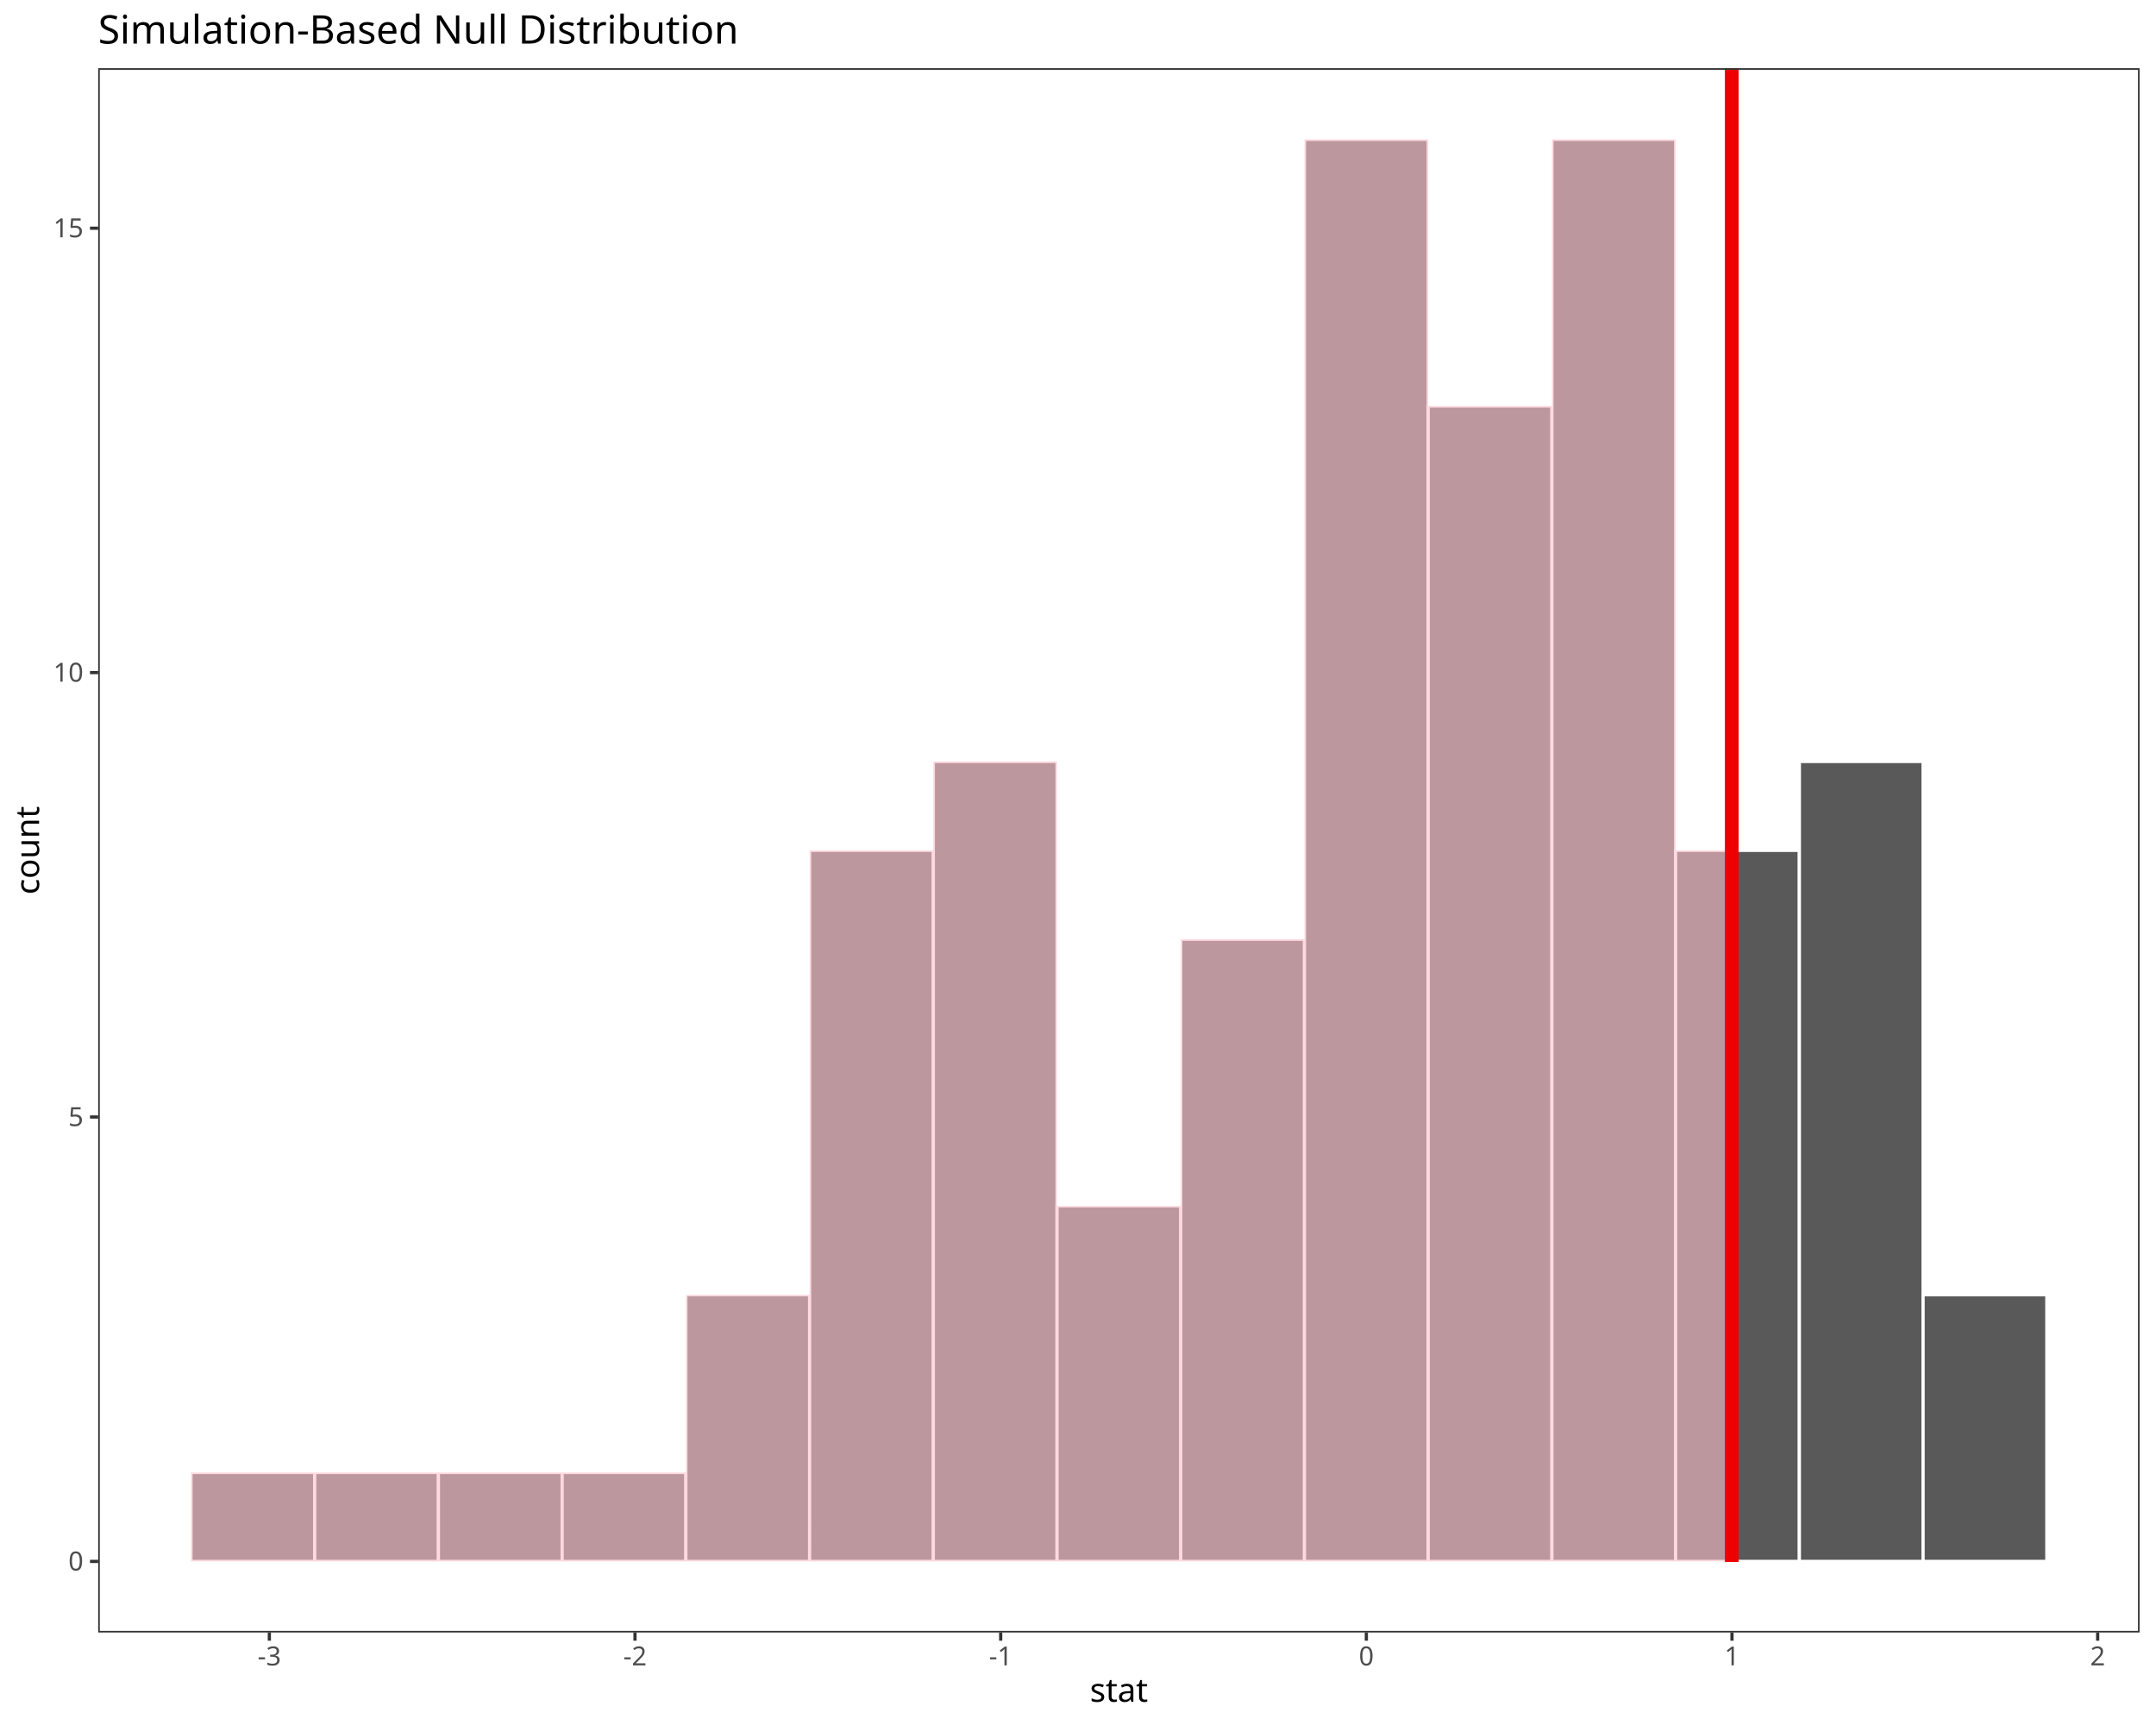
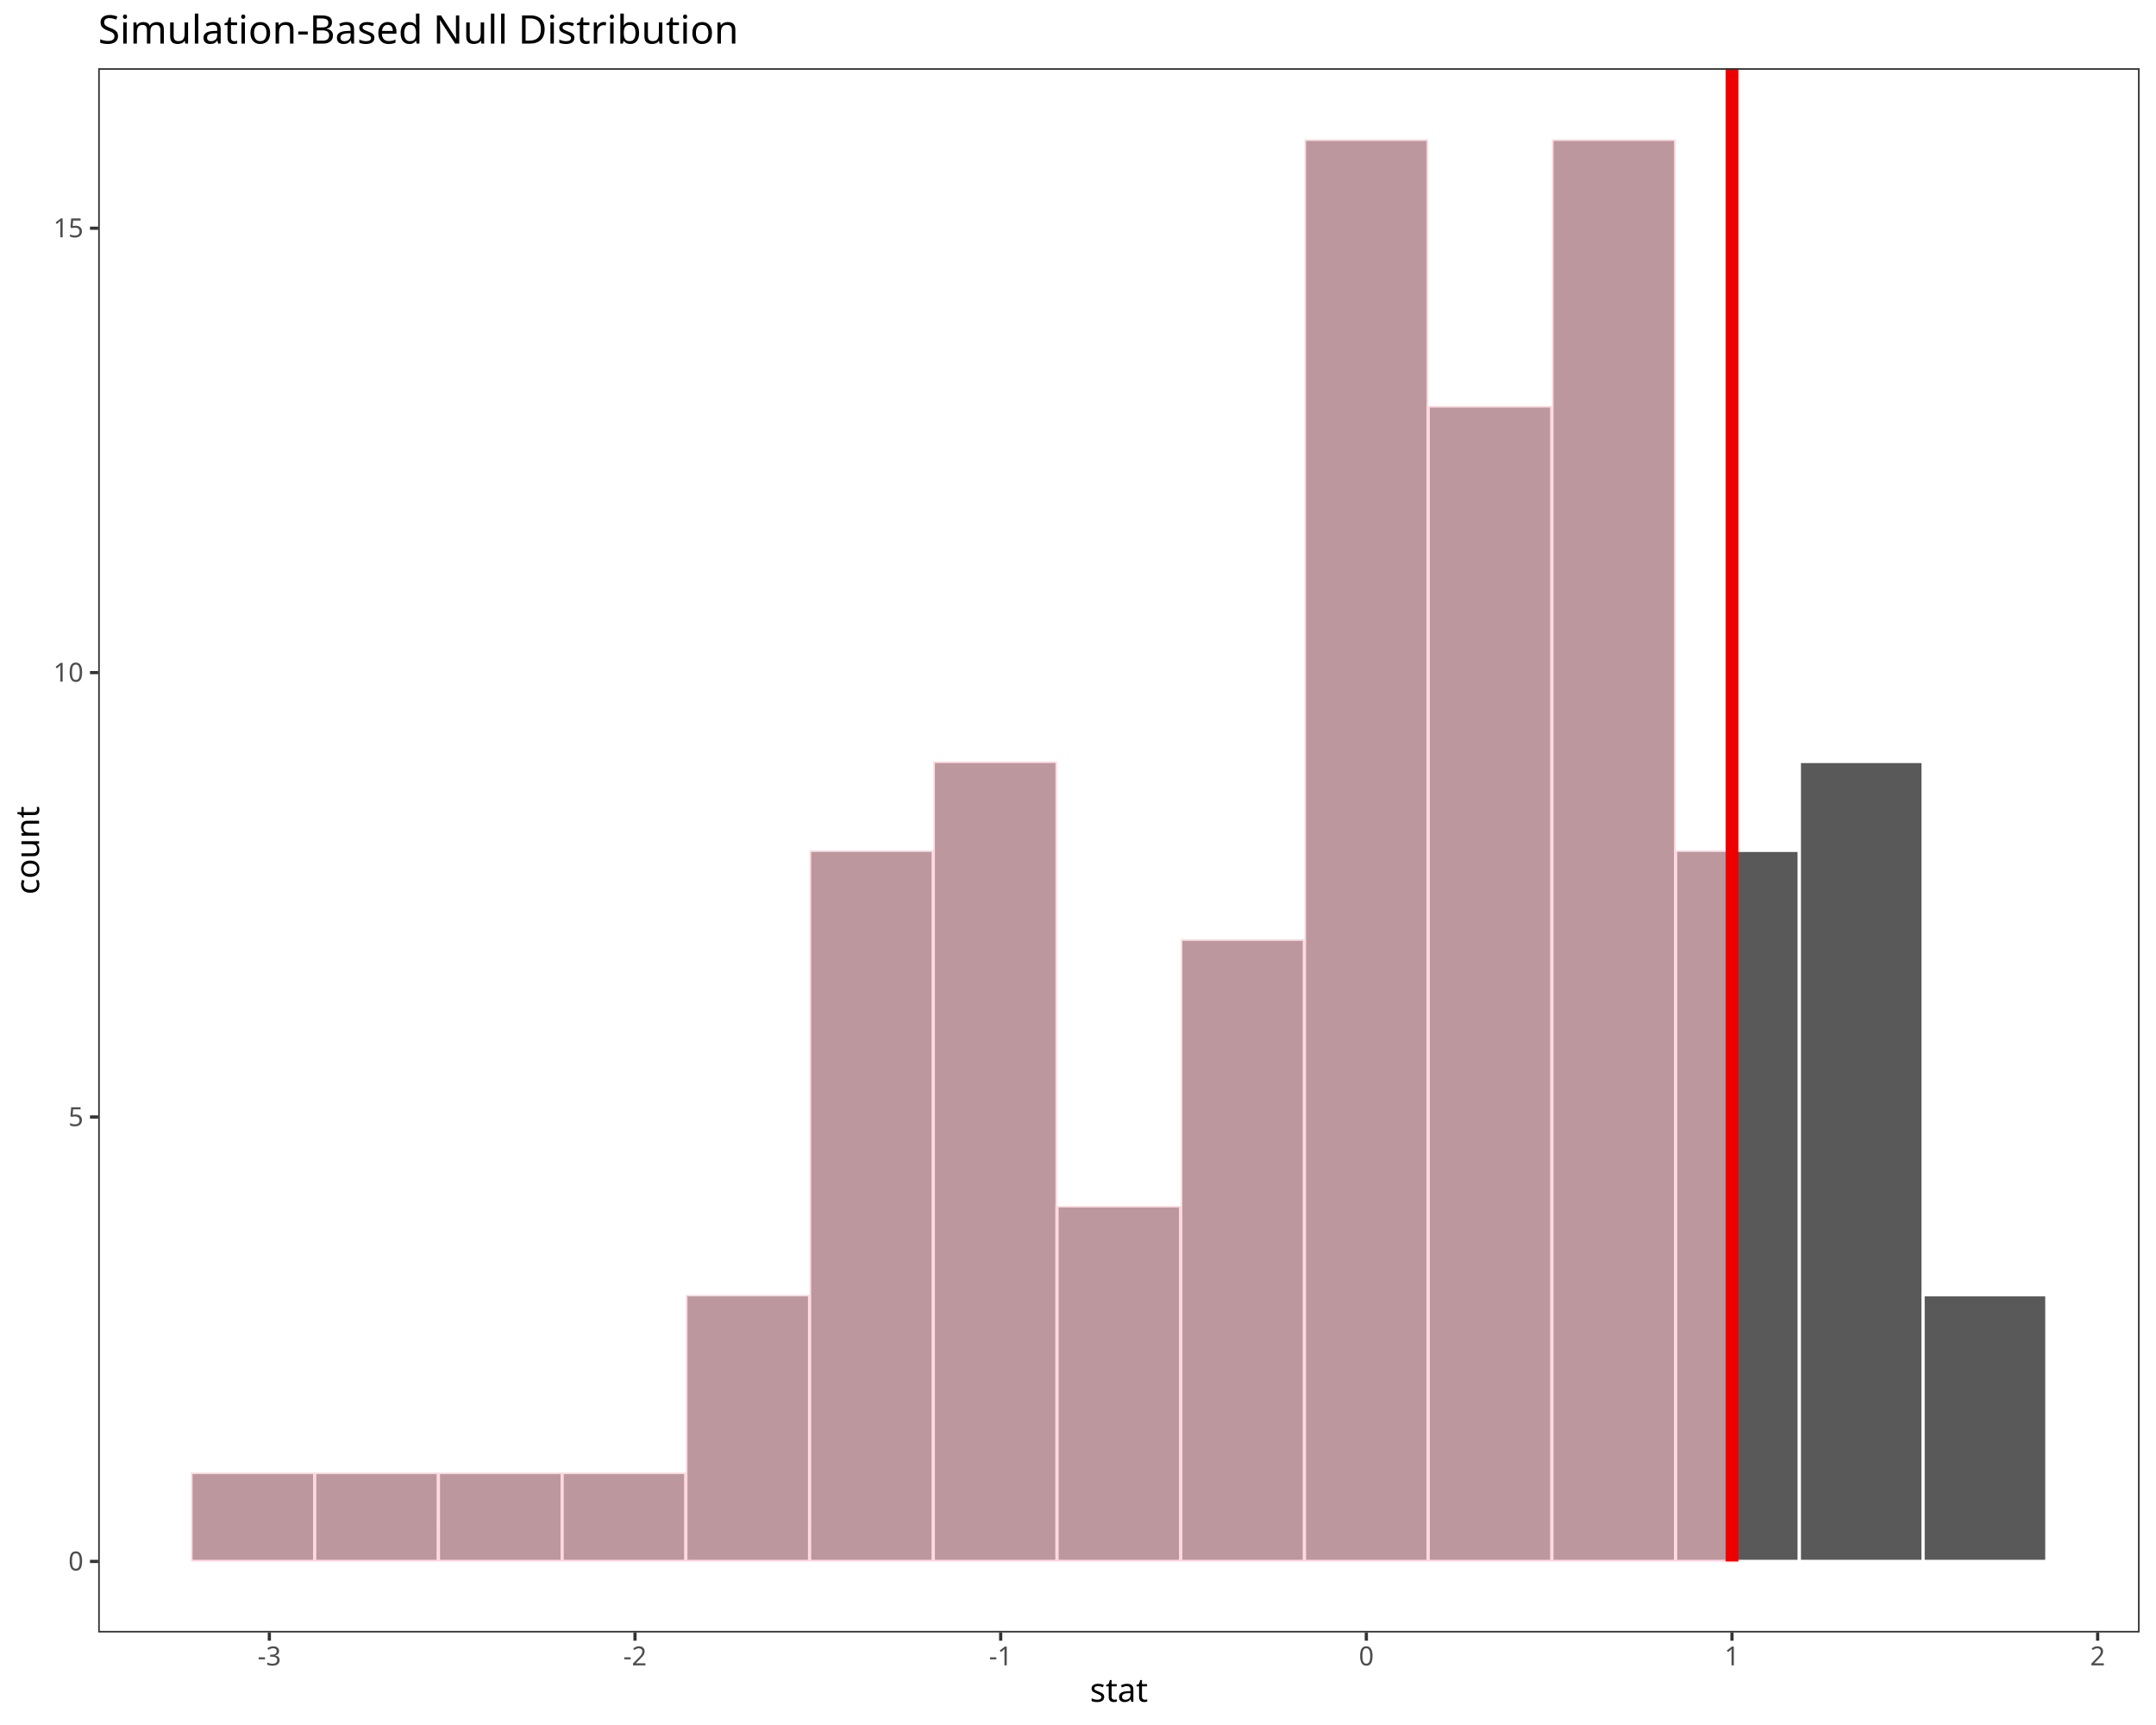
<svg xmlns="http://www.w3.org/2000/svg" class="svglite" data-engine-version="2.0" width="720.00pt" height="576.00pt" viewBox="0 0 720.00 576.00">
  <defs>
    <style type="text/css">
    .svglite line, .svglite polyline, .svglite polygon, .svglite path, .svglite rect, .svglite circle {
      fill: none;
      stroke: #000000;
      stroke-linecap: round;
      stroke-linejoin: round;
      stroke-miterlimit: 10.00;
    }
  </style>
  </defs>
  <rect width="100%" height="100%" style="stroke: none; fill: #FFFFFF;" />
  <defs>
    <clipPath id="cpMC4wMHw3MjAuMDB8MC4wMHw1NzYuMDA=">
      <rect x="0.00" y="0.00" width="720.00" height="576.00" />
    </clipPath>
  </defs>
  <g clip-path="url(#cpMC4wMHw3MjAuMDB8MC4wMHw1NzYuMDA=)">
    <rect x="0.00" y="0.00" width="720.00" height="576.00" style="stroke-width: 1.07; stroke: #FFFFFF; fill: #FFFFFF;" />
  </g>
  <defs>
    <clipPath id="cpMzIuNzl8NzE0LjUyfDIyLjc4fDU0NS4xMQ==">
      <rect x="32.79" y="22.78" width="681.73" height="522.33" />
    </clipPath>
  </defs>
  <g clip-path="url(#cpMzIuNzl8NzE0LjUyfDIyLjc4fDU0NS4xMQ==)">
    <rect x="32.79" y="22.78" width="681.73" height="522.33" style="stroke-width: 1.07; stroke: none; fill: #FFFFFF;" />
    <rect x="63.78" y="491.69" width="41.32" height="29.68" style="stroke-width: 1.07; stroke: #FFFFFF; stroke-linecap: butt; stroke-linejoin: miter; fill: #595959;" />
    <rect x="105.10" y="491.69" width="41.32" height="29.68" style="stroke-width: 1.07; stroke: #FFFFFF; stroke-linecap: butt; stroke-linejoin: miter; fill: #595959;" />
    <rect x="146.41" y="491.69" width="41.32" height="29.68" style="stroke-width: 1.07; stroke: #FFFFFF; stroke-linecap: butt; stroke-linejoin: miter; fill: #595959;" />
    <rect x="187.73" y="491.69" width="41.32" height="29.68" style="stroke-width: 1.07; stroke: #FFFFFF; stroke-linecap: butt; stroke-linejoin: miter; fill: #595959;" />
    <rect x="229.05" y="432.34" width="41.32" height="89.03" style="stroke-width: 1.07; stroke: #FFFFFF; stroke-linecap: butt; stroke-linejoin: miter; fill: #595959;" />
    <rect x="270.37" y="283.95" width="41.32" height="237.42" style="stroke-width: 1.07; stroke: #FFFFFF; stroke-linecap: butt; stroke-linejoin: miter; fill: #595959;" />
    <rect x="311.68" y="254.27" width="41.32" height="267.10" style="stroke-width: 1.07; stroke: #FFFFFF; stroke-linecap: butt; stroke-linejoin: miter; fill: #595959;" />
    <rect x="353.00" y="402.66" width="41.32" height="118.71" style="stroke-width: 1.07; stroke: #FFFFFF; stroke-linecap: butt; stroke-linejoin: miter; fill: #595959;" />
    <rect x="394.32" y="313.63" width="41.32" height="207.74" style="stroke-width: 1.07; stroke: #FFFFFF; stroke-linecap: butt; stroke-linejoin: miter; fill: #595959;" />
    <rect x="435.63" y="46.53" width="41.32" height="474.84" style="stroke-width: 1.07; stroke: #FFFFFF; stroke-linecap: butt; stroke-linejoin: miter; fill: #595959;" />
    <rect x="476.95" y="135.56" width="41.32" height="385.81" style="stroke-width: 1.07; stroke: #FFFFFF; stroke-linecap: butt; stroke-linejoin: miter; fill: #595959;" />
    <rect x="518.27" y="46.53" width="41.32" height="474.84" style="stroke-width: 1.07; stroke: #FFFFFF; stroke-linecap: butt; stroke-linejoin: miter; fill: #595959;" />
    <rect x="559.58" y="283.95" width="41.32" height="237.42" style="stroke-width: 1.07; stroke: #FFFFFF; stroke-linecap: butt; stroke-linejoin: miter; fill: #595959;" />
    <rect x="600.90" y="254.27" width="41.32" height="267.10" style="stroke-width: 1.07; stroke: #FFFFFF; stroke-linecap: butt; stroke-linejoin: miter; fill: #595959;" />
    <rect x="642.22" y="432.34" width="41.32" height="89.03" style="stroke-width: 1.07; stroke: #FFFFFF; stroke-linecap: butt; stroke-linejoin: miter; fill: #595959;" />
    <polygon points="63.78,491.69 63.78,491.69 105.10,491.69 105.10,491.69 105.10,501.59 105.10,511.48 105.10,521.37 105.10,511.48 105.10,501.59 105.10,491.69 105.10,491.69 146.41,491.69 146.41,491.69 146.41,501.59 146.41,511.48 146.41,521.37 146.41,511.48 146.42,501.59 146.42,491.69 146.42,491.69 187.73,491.69 187.73,491.69 187.73,501.59 187.73,511.48 187.73,521.37 187.73,511.48 187.73,501.59 187.73,491.69 187.73,491.69 229.05,491.69 229.05,491.69 229.05,501.59 229.05,511.48 229.05,521.37 229.05,491.69 229.05,462.01 229.05,432.34 229.05,432.34 270.36,432.34 270.36,432.34 270.36,462.01 270.36,491.69 270.37,521.37 270.37,442.23 270.37,363.09 270.37,283.95 270.37,283.95 311.68,283.95 311.68,283.95 311.68,363.09 311.68,442.23 311.68,521.37 311.68,432.34 311.68,343.30 311.68,254.27 311.68,254.27 353.00,254.27 353.00,254.27 353.00,343.30 353.00,432.34 353.00,521.37 353.00,481.80 353.00,442.23 353.00,402.66 353.00,402.66 394.31,402.66 394.32,402.66 394.32,442.23 394.32,481.80 394.32,521.37 394.32,452.12 394.32,382.87 394.32,313.63 394.32,313.63 435.63,313.63 435.63,313.63 435.63,382.87 435.63,452.12 435.63,521.37 435.63,363.09 435.63,204.81 435.63,46.53 435.63,46.53 476.95,46.53 476.95,46.53 476.95,204.81 476.95,363.09 476.95,521.37 476.95,392.77 476.95,264.16 476.95,135.56 476.95,135.56 518.27,135.56 518.27,135.56 518.27,264.16 518.27,392.77 518.27,521.37 518.27,363.09 518.27,204.81 518.27,46.53 518.27,46.53 559.58,46.53 559.58,46.53 559.58,204.81 559.58,363.09 559.58,521.37 559.58,442.23 559.58,363.09 559.58,283.95 559.58,283.95 578.40,283.95 578.40,283.95 578.40,521.37 578.40,521.37 578.40,521.37 559.58,521.37 559.58,521.37 559.58,521.37 559.58,521.37 559.58,521.37 559.58,521.37 559.58,521.37 559.58,521.37 559.58,521.37 518.27,521.37 518.27,521.37 518.27,521.37 518.27,521.37 518.27,521.37 518.27,521.37 518.27,521.37 518.27,521.37 518.27,521.37 476.95,521.37 476.95,521.37 476.95,521.37 476.95,521.37 476.95,521.37 476.95,521.37 476.95,521.37 476.95,521.37 476.95,521.37 435.63,521.37 435.63,521.37 435.63,521.37 435.63,521.37 435.63,521.37 435.63,521.37 435.63,521.37 435.63,521.37 435.63,521.37 394.32,521.37 394.32,521.37 394.32,521.37 394.32,521.37 394.32,521.37 394.32,521.37 394.32,521.37 394.32,521.37 394.31,521.37 353.00,521.37 353.00,521.37 353.00,521.37 353.00,521.37 353.00,521.37 353.00,521.37 353.00,521.37 353.00,521.37 353.00,521.37 311.68,521.37 311.68,521.37 311.68,521.37 311.68,521.37 311.68,521.37 311.68,521.37 311.68,521.37 311.68,521.37 311.68,521.37 270.37,521.37 270.37,521.37 270.37,521.37 270.37,521.37 270.37,521.37 270.36,521.37 270.36,521.37 270.36,521.37 270.36,521.37 229.05,521.37 229.05,521.37 229.05,521.37 229.05,521.37 229.05,521.37 229.05,521.37 229.05,521.37 229.05,521.37 229.05,521.37 187.73,521.37 187.73,521.37 187.73,521.37 187.73,521.37 187.73,521.37 187.73,521.37 187.73,521.37 187.73,521.37 187.73,521.37 146.42,521.37 146.42,521.37 146.42,521.37 146.41,521.37 146.41,521.37 146.41,521.37 146.41,521.37 146.41,521.37 146.41,521.37 105.10,521.37 105.10,521.37 105.10,521.37 105.10,521.37 105.10,521.37 105.10,521.37 105.10,521.37 105.10,521.37 105.10,521.37 63.78,521.37 63.78,521.37 63.78,521.37 " style="stroke-width: 0.00; stroke: none; stroke-linecap: butt; fill: #FFC0CB; fill-opacity: 0.60;" />
    <polyline points="63.78,491.69 63.78,491.69 105.10,491.69 105.10,491.69 105.10,501.59 105.10,511.48 105.10,521.37 105.10,511.48 105.10,501.59 105.10,491.69 105.10,491.69 146.41,491.69 146.41,491.69 146.41,501.59 146.41,511.48 146.41,521.37 146.41,511.48 146.42,501.59 146.42,491.69 146.42,491.69 187.73,491.69 187.73,491.69 187.73,501.59 187.73,511.48 187.73,521.37 187.73,511.48 187.73,501.59 187.73,491.69 187.73,491.69 229.05,491.69 229.05,491.69 229.05,501.59 229.05,511.48 229.05,521.37 229.05,491.69 229.05,462.01 229.05,432.34 229.05,432.34 270.36,432.34 270.36,432.34 270.36,462.01 270.36,491.69 270.37,521.37 270.37,442.23 270.37,363.09 270.37,283.95 270.37,283.95 311.68,283.95 311.68,283.95 311.68,363.09 311.68,442.23 311.68,521.37 311.68,432.34 311.68,343.30 311.68,254.27 311.68,254.27 353.00,254.27 353.00,254.27 353.00,343.30 353.00,432.34 353.00,521.37 353.00,481.80 353.00,442.23 353.00,402.66 353.00,402.66 394.31,402.66 394.32,402.66 394.32,442.23 394.32,481.80 394.32,521.37 394.32,452.12 394.32,382.87 394.32,313.63 394.32,313.63 435.63,313.63 435.63,313.63 435.63,382.87 435.63,452.12 435.63,521.37 435.63,363.09 435.63,204.81 435.63,46.53 435.63,46.53 476.95,46.53 476.95,46.53 476.95,204.81 476.95,363.09 476.95,521.37 476.95,392.77 476.95,264.16 476.95,135.56 476.95,135.56 518.27,135.56 518.27,135.56 518.27,264.16 518.27,392.77 518.27,521.37 518.27,363.09 518.27,204.81 518.27,46.53 518.27,46.53 559.58,46.53 559.58,46.53 559.58,204.81 559.58,363.09 559.58,521.37 559.58,442.23 559.58,363.09 559.58,283.95 559.58,283.95 578.40,283.95 578.40,283.95 " style="stroke-width: 1.07; stroke: none; stroke-linecap: butt;" />
    <line x1="578.40" y1="521.37" x2="578.40" y2="22.78" style="stroke-width: 4.27; stroke: #EE0000; stroke-linecap: butt;" />
-     <line x1="578.40" y1="521.37" x2="578.40" y2="22.78" style="stroke-width: 4.27; stroke: #EE0000; stroke-linecap: butt;" />
-     <line x1="578.40" y1="521.37" x2="578.40" y2="22.78" style="stroke-width: 4.27; stroke: #EE0000; stroke-linecap: butt;" />
-     <line x1="578.40" y1="521.37" x2="578.40" y2="22.78" style="stroke-width: 4.27; stroke: #EE0000; stroke-linecap: butt;" />
-     <line x1="578.40" y1="521.37" x2="578.40" y2="22.78" style="stroke-width: 4.27; stroke: #EE0000; stroke-linecap: butt;" />
-     <line x1="578.40" y1="521.37" x2="578.40" y2="22.78" style="stroke-width: 4.27; stroke: #EE0000; stroke-linecap: butt;" />
-     <line x1="578.40" y1="521.37" x2="578.40" y2="22.78" style="stroke-width: 4.27; stroke: #EE0000; stroke-linecap: butt;" />
-     <line x1="578.40" y1="521.37" x2="578.40" y2="22.78" style="stroke-width: 4.27; stroke: #EE0000; stroke-linecap: butt;" />
-     <line x1="578.40" y1="521.37" x2="578.40" y2="22.78" style="stroke-width: 4.27; stroke: #EE0000; stroke-linecap: butt;" />
-     <line x1="578.40" y1="521.37" x2="578.40" y2="22.78" style="stroke-width: 4.27; stroke: #EE0000; stroke-linecap: butt;" />
-     <line x1="578.40" y1="521.37" x2="578.40" y2="22.78" style="stroke-width: 4.27; stroke: #EE0000; stroke-linecap: butt;" />
-     <line x1="578.40" y1="521.37" x2="578.40" y2="22.78" style="stroke-width: 4.27; stroke: #EE0000; stroke-linecap: butt;" />
-     <line x1="578.40" y1="521.37" x2="578.40" y2="22.78" style="stroke-width: 4.27; stroke: #EE0000; stroke-linecap: butt;" />
-     <line x1="578.40" y1="521.37" x2="578.40" y2="22.78" style="stroke-width: 4.27; stroke: #EE0000; stroke-linecap: butt;" />
-     <line x1="578.40" y1="521.37" x2="578.40" y2="22.78" style="stroke-width: 4.27; stroke: #EE0000; stroke-linecap: butt;" />
-     <line x1="578.40" y1="521.37" x2="578.40" y2="22.78" style="stroke-width: 4.27; stroke: #EE0000; stroke-linecap: butt;" />
-     <line x1="578.40" y1="521.37" x2="578.40" y2="22.78" style="stroke-width: 4.27; stroke: #EE0000; stroke-linecap: butt;" />
-     <line x1="578.40" y1="521.37" x2="578.40" y2="22.78" style="stroke-width: 4.27; stroke: #EE0000; stroke-linecap: butt;" />
-     <line x1="578.40" y1="521.37" x2="578.40" y2="22.78" style="stroke-width: 4.27; stroke: #EE0000; stroke-linecap: butt;" />
-     <line x1="578.40" y1="521.37" x2="578.40" y2="22.78" style="stroke-width: 4.27; stroke: #EE0000; stroke-linecap: butt;" />
-     <line x1="578.40" y1="521.37" x2="578.40" y2="22.78" style="stroke-width: 4.27; stroke: #EE0000; stroke-linecap: butt;" />
-     <line x1="578.40" y1="521.37" x2="578.40" y2="22.78" style="stroke-width: 4.27; stroke: #EE0000; stroke-linecap: butt;" />
-     <line x1="578.40" y1="521.37" x2="578.40" y2="22.78" style="stroke-width: 4.27; stroke: #EE0000; stroke-linecap: butt;" />
-     <line x1="578.40" y1="521.37" x2="578.40" y2="22.78" style="stroke-width: 4.27; stroke: #EE0000; stroke-linecap: butt;" />
-     <line x1="578.40" y1="521.37" x2="578.40" y2="22.78" style="stroke-width: 4.27; stroke: #EE0000; stroke-linecap: butt;" />
-     <line x1="578.40" y1="521.37" x2="578.40" y2="22.78" style="stroke-width: 4.27; stroke: #EE0000; stroke-linecap: butt;" />
-     <line x1="578.40" y1="521.37" x2="578.40" y2="22.78" style="stroke-width: 4.27; stroke: #EE0000; stroke-linecap: butt;" />
-     <line x1="578.40" y1="521.37" x2="578.40" y2="22.78" style="stroke-width: 4.27; stroke: #EE0000; stroke-linecap: butt;" />
-     <line x1="578.40" y1="521.37" x2="578.40" y2="22.78" style="stroke-width: 4.27; stroke: #EE0000; stroke-linecap: butt;" />
-     <line x1="578.40" y1="521.37" x2="578.40" y2="22.78" style="stroke-width: 4.27; stroke: #EE0000; stroke-linecap: butt;" />
-     <line x1="578.40" y1="521.37" x2="578.40" y2="22.78" style="stroke-width: 4.27; stroke: #EE0000; stroke-linecap: butt;" />
-     <line x1="578.40" y1="521.37" x2="578.40" y2="22.78" style="stroke-width: 4.27; stroke: #EE0000; stroke-linecap: butt;" />
-     <line x1="578.40" y1="521.37" x2="578.40" y2="22.78" style="stroke-width: 4.27; stroke: #EE0000; stroke-linecap: butt;" />
-     <line x1="578.40" y1="521.37" x2="578.40" y2="22.78" style="stroke-width: 4.27; stroke: #EE0000; stroke-linecap: butt;" />
-     <line x1="578.40" y1="521.37" x2="578.40" y2="22.78" style="stroke-width: 4.27; stroke: #EE0000; stroke-linecap: butt;" />
-     <line x1="578.40" y1="521.37" x2="578.40" y2="22.78" style="stroke-width: 4.27; stroke: #EE0000; stroke-linecap: butt;" />
-     <line x1="578.40" y1="521.37" x2="578.40" y2="22.78" style="stroke-width: 4.27; stroke: #EE0000; stroke-linecap: butt;" />
-     <line x1="578.40" y1="521.37" x2="578.40" y2="22.78" style="stroke-width: 4.27; stroke: #EE0000; stroke-linecap: butt;" />
-     <line x1="578.40" y1="521.37" x2="578.40" y2="22.78" style="stroke-width: 4.27; stroke: #EE0000; stroke-linecap: butt;" />
-     <line x1="578.40" y1="521.37" x2="578.40" y2="22.78" style="stroke-width: 4.27; stroke: #EE0000; stroke-linecap: butt;" />
-     <line x1="578.40" y1="521.37" x2="578.40" y2="22.78" style="stroke-width: 4.27; stroke: #EE0000; stroke-linecap: butt;" />
-     <line x1="578.40" y1="521.37" x2="578.40" y2="22.78" style="stroke-width: 4.27; stroke: #EE0000; stroke-linecap: butt;" />
-     <line x1="578.40" y1="521.37" x2="578.40" y2="22.78" style="stroke-width: 4.27; stroke: #EE0000; stroke-linecap: butt;" />
-     <line x1="578.40" y1="521.37" x2="578.40" y2="22.78" style="stroke-width: 4.27; stroke: #EE0000; stroke-linecap: butt;" />
-     <line x1="578.40" y1="521.37" x2="578.40" y2="22.78" style="stroke-width: 4.27; stroke: #EE0000; stroke-linecap: butt;" />
-     <line x1="578.40" y1="521.37" x2="578.40" y2="22.78" style="stroke-width: 4.27; stroke: #EE0000; stroke-linecap: butt;" />
-     <line x1="578.40" y1="521.37" x2="578.40" y2="22.78" style="stroke-width: 4.27; stroke: #EE0000; stroke-linecap: butt;" />
-     <line x1="578.40" y1="521.37" x2="578.40" y2="22.78" style="stroke-width: 4.27; stroke: #EE0000; stroke-linecap: butt;" />
-     <line x1="578.40" y1="521.37" x2="578.40" y2="22.78" style="stroke-width: 4.27; stroke: #EE0000; stroke-linecap: butt;" />
-     <line x1="578.40" y1="521.37" x2="578.40" y2="22.78" style="stroke-width: 4.27; stroke: #EE0000; stroke-linecap: butt;" />
-     <line x1="578.40" y1="521.37" x2="578.40" y2="22.78" style="stroke-width: 4.27; stroke: #EE0000; stroke-linecap: butt;" />
-     <line x1="578.40" y1="521.37" x2="578.40" y2="22.78" style="stroke-width: 4.27; stroke: #EE0000; stroke-linecap: butt;" />
-     <line x1="578.40" y1="521.37" x2="578.40" y2="22.78" style="stroke-width: 4.27; stroke: #EE0000; stroke-linecap: butt;" />
-     <line x1="578.40" y1="521.37" x2="578.40" y2="22.78" style="stroke-width: 4.27; stroke: #EE0000; stroke-linecap: butt;" />
-     <line x1="578.40" y1="521.37" x2="578.40" y2="22.78" style="stroke-width: 4.27; stroke: #EE0000; stroke-linecap: butt;" />
-     <line x1="578.40" y1="521.37" x2="578.40" y2="22.78" style="stroke-width: 4.27; stroke: #EE0000; stroke-linecap: butt;" />
-     <line x1="578.40" y1="521.37" x2="578.40" y2="22.78" style="stroke-width: 4.27; stroke: #EE0000; stroke-linecap: butt;" />
-     <line x1="578.40" y1="521.37" x2="578.40" y2="22.78" style="stroke-width: 4.27; stroke: #EE0000; stroke-linecap: butt;" />
-     <line x1="578.40" y1="521.37" x2="578.40" y2="22.78" style="stroke-width: 4.27; stroke: #EE0000; stroke-linecap: butt;" />
-     <line x1="578.40" y1="521.37" x2="578.40" y2="22.78" style="stroke-width: 4.27; stroke: #EE0000; stroke-linecap: butt;" />
-     <line x1="578.40" y1="521.37" x2="578.40" y2="22.78" style="stroke-width: 4.27; stroke: #EE0000; stroke-linecap: butt;" />
-     <line x1="578.40" y1="521.37" x2="578.40" y2="22.78" style="stroke-width: 4.27; stroke: #EE0000; stroke-linecap: butt;" />
-     <line x1="578.40" y1="521.37" x2="578.40" y2="22.78" style="stroke-width: 4.27; stroke: #EE0000; stroke-linecap: butt;" />
-     <line x1="578.40" y1="521.37" x2="578.40" y2="22.78" style="stroke-width: 4.27; stroke: #EE0000; stroke-linecap: butt;" />
-     <line x1="578.40" y1="521.37" x2="578.40" y2="22.78" style="stroke-width: 4.27; stroke: #EE0000; stroke-linecap: butt;" />
-     <line x1="578.40" y1="521.37" x2="578.40" y2="22.78" style="stroke-width: 4.27; stroke: #EE0000; stroke-linecap: butt;" />
-     <line x1="578.40" y1="521.37" x2="578.40" y2="22.78" style="stroke-width: 4.27; stroke: #EE0000; stroke-linecap: butt;" />
-     <line x1="578.40" y1="521.37" x2="578.40" y2="22.78" style="stroke-width: 4.27; stroke: #EE0000; stroke-linecap: butt;" />
-     <line x1="578.40" y1="521.37" x2="578.40" y2="22.78" style="stroke-width: 4.27; stroke: #EE0000; stroke-linecap: butt;" />
-     <line x1="578.40" y1="521.37" x2="578.40" y2="22.78" style="stroke-width: 4.27; stroke: #EE0000; stroke-linecap: butt;" />
-     <line x1="578.40" y1="521.37" x2="578.40" y2="22.78" style="stroke-width: 4.27; stroke: #EE0000; stroke-linecap: butt;" />
-     <line x1="578.40" y1="521.37" x2="578.40" y2="22.78" style="stroke-width: 4.27; stroke: #EE0000; stroke-linecap: butt;" />
-     <line x1="578.40" y1="521.37" x2="578.40" y2="22.78" style="stroke-width: 4.27; stroke: #EE0000; stroke-linecap: butt;" />
-     <line x1="578.40" y1="521.37" x2="578.40" y2="22.78" style="stroke-width: 4.27; stroke: #EE0000; stroke-linecap: butt;" />
-     <line x1="578.40" y1="521.37" x2="578.40" y2="22.78" style="stroke-width: 4.27; stroke: #EE0000; stroke-linecap: butt;" />
-     <line x1="578.40" y1="521.37" x2="578.40" y2="22.78" style="stroke-width: 4.27; stroke: #EE0000; stroke-linecap: butt;" />
-     <line x1="578.40" y1="521.37" x2="578.40" y2="22.78" style="stroke-width: 4.27; stroke: #EE0000; stroke-linecap: butt;" />
-     <line x1="578.40" y1="521.37" x2="578.40" y2="22.78" style="stroke-width: 4.27; stroke: #EE0000; stroke-linecap: butt;" />
-     <line x1="578.40" y1="521.37" x2="578.40" y2="22.78" style="stroke-width: 4.27; stroke: #EE0000; stroke-linecap: butt;" />
-     <line x1="578.40" y1="521.37" x2="578.40" y2="22.78" style="stroke-width: 4.27; stroke: #EE0000; stroke-linecap: butt;" />
-     <line x1="578.40" y1="521.37" x2="578.40" y2="22.78" style="stroke-width: 4.27; stroke: #EE0000; stroke-linecap: butt;" />
-     <line x1="578.40" y1="521.37" x2="578.40" y2="22.78" style="stroke-width: 4.27; stroke: #EE0000; stroke-linecap: butt;" />
-     <line x1="578.40" y1="521.37" x2="578.40" y2="22.78" style="stroke-width: 4.27; stroke: #EE0000; stroke-linecap: butt;" />
-     <line x1="578.40" y1="521.37" x2="578.40" y2="22.78" style="stroke-width: 4.27; stroke: #EE0000; stroke-linecap: butt;" />
-     <line x1="578.40" y1="521.37" x2="578.40" y2="22.78" style="stroke-width: 4.27; stroke: #EE0000; stroke-linecap: butt;" />
-     <line x1="578.40" y1="521.37" x2="578.40" y2="22.78" style="stroke-width: 4.27; stroke: #EE0000; stroke-linecap: butt;" />
-     <line x1="578.40" y1="521.37" x2="578.40" y2="22.78" style="stroke-width: 4.27; stroke: #EE0000; stroke-linecap: butt;" />
-     <line x1="578.40" y1="521.37" x2="578.40" y2="22.78" style="stroke-width: 4.27; stroke: #EE0000; stroke-linecap: butt;" />
-     <line x1="578.40" y1="521.37" x2="578.40" y2="22.78" style="stroke-width: 4.27; stroke: #EE0000; stroke-linecap: butt;" />
-     <line x1="578.40" y1="521.37" x2="578.40" y2="22.78" style="stroke-width: 4.27; stroke: #EE0000; stroke-linecap: butt;" />
-     <line x1="578.40" y1="521.37" x2="578.40" y2="22.78" style="stroke-width: 4.27; stroke: #EE0000; stroke-linecap: butt;" />
-     <line x1="578.40" y1="521.37" x2="578.40" y2="22.78" style="stroke-width: 4.27; stroke: #EE0000; stroke-linecap: butt;" />
-     <line x1="578.40" y1="521.37" x2="578.40" y2="22.78" style="stroke-width: 4.27; stroke: #EE0000; stroke-linecap: butt;" />
-     <line x1="578.40" y1="521.37" x2="578.40" y2="22.78" style="stroke-width: 4.27; stroke: #EE0000; stroke-linecap: butt;" />
-     <line x1="578.40" y1="521.37" x2="578.40" y2="22.78" style="stroke-width: 4.27; stroke: #EE0000; stroke-linecap: butt;" />
-     <line x1="578.40" y1="521.37" x2="578.40" y2="22.78" style="stroke-width: 4.27; stroke: #EE0000; stroke-linecap: butt;" />
-     <line x1="578.40" y1="521.37" x2="578.40" y2="22.78" style="stroke-width: 4.27; stroke: #EE0000; stroke-linecap: butt;" />
-     <line x1="578.40" y1="521.37" x2="578.40" y2="22.78" style="stroke-width: 4.27; stroke: #EE0000; stroke-linecap: butt;" />
-     <line x1="578.40" y1="521.37" x2="578.40" y2="22.78" style="stroke-width: 4.27; stroke: #EE0000; stroke-linecap: butt;" />
-     <line x1="578.40" y1="521.37" x2="578.40" y2="22.78" style="stroke-width: 4.27; stroke: #EE0000; stroke-linecap: butt;" />
    <rect x="32.79" y="22.78" width="681.73" height="522.33" style="stroke-width: 1.07; stroke: #333333;" />
  </g>
  <g clip-path="url(#cpMC4wMHw3MjAuMDB8MC4wMHw1NzYuMDA=)">
    <text x="27.86" y="524.40" text-anchor="end" style="font-size: 8.80px; fill: #4D4D4D; font-family: sans;" textLength="4.89px" lengthAdjust="spacingAndGlyphs">0</text>
    <text x="27.86" y="376.01" text-anchor="end" style="font-size: 8.80px; fill: #4D4D4D; font-family: sans;" textLength="4.89px" lengthAdjust="spacingAndGlyphs">5</text>
    <text x="27.86" y="227.62" text-anchor="end" style="font-size: 8.80px; fill: #4D4D4D; font-family: sans;" textLength="9.79px" lengthAdjust="spacingAndGlyphs">10</text>
    <text x="27.86" y="79.23" text-anchor="end" style="font-size: 8.80px; fill: #4D4D4D; font-family: sans;" textLength="9.79px" lengthAdjust="spacingAndGlyphs">15</text>
    <polyline points="30.05,521.37 32.79,521.37 " style="stroke-width: 1.07; stroke: #333333; stroke-linecap: butt;" />
    <polyline points="30.05,372.98 32.79,372.98 " style="stroke-width: 1.07; stroke: #333333; stroke-linecap: butt;" />
    <polyline points="30.05,224.59 32.79,224.59 " style="stroke-width: 1.07; stroke: #333333; stroke-linecap: butt;" />
    <polyline points="30.05,76.20 32.79,76.20 " style="stroke-width: 1.07; stroke: #333333; stroke-linecap: butt;" />
    <polyline points="89.95,547.85 89.95,545.11 " style="stroke-width: 1.07; stroke: #333333; stroke-linecap: butt;" />
    <polyline points="212.06,547.85 212.06,545.11 " style="stroke-width: 1.07; stroke: #333333; stroke-linecap: butt;" />
    <polyline points="334.18,547.85 334.18,545.11 " style="stroke-width: 1.07; stroke: #333333; stroke-linecap: butt;" />
    <polyline points="456.29,547.85 456.29,545.11 " style="stroke-width: 1.07; stroke: #333333; stroke-linecap: butt;" />
    <polyline points="578.40,547.85 578.40,545.11 " style="stroke-width: 1.07; stroke: #333333; stroke-linecap: butt;" />
    <polyline points="700.52,547.85 700.52,545.11 " style="stroke-width: 1.07; stroke: #333333; stroke-linecap: butt;" />
    <text x="89.95" y="556.10" text-anchor="middle" style="font-size: 8.80px; fill: #4D4D4D; font-family: sans;" textLength="7.82px" lengthAdjust="spacingAndGlyphs">-3</text>
    <text x="212.06" y="556.10" text-anchor="middle" style="font-size: 8.80px; fill: #4D4D4D; font-family: sans;" textLength="7.82px" lengthAdjust="spacingAndGlyphs">-2</text>
    <text x="334.18" y="556.10" text-anchor="middle" style="font-size: 8.80px; fill: #4D4D4D; font-family: sans;" textLength="7.82px" lengthAdjust="spacingAndGlyphs">-1</text>
    <text x="456.29" y="556.10" text-anchor="middle" style="font-size: 8.80px; fill: #4D4D4D; font-family: sans;" textLength="4.89px" lengthAdjust="spacingAndGlyphs">0</text>
    <text x="578.40" y="556.10" text-anchor="middle" style="font-size: 8.80px; fill: #4D4D4D; font-family: sans;" textLength="4.89px" lengthAdjust="spacingAndGlyphs">1</text>
    <text x="700.52" y="556.10" text-anchor="middle" style="font-size: 8.80px; fill: #4D4D4D; font-family: sans;" textLength="4.89px" lengthAdjust="spacingAndGlyphs">2</text>
    <text x="373.66" y="568.24" text-anchor="middle" style="font-size: 11.00px; font-family: sans;" textLength="17.73px" lengthAdjust="spacingAndGlyphs">stat</text>
    <text transform="translate(13.05,283.95) rotate(-90)" text-anchor="middle" style="font-size: 11.00px; font-family: sans;" textLength="26.91px" lengthAdjust="spacingAndGlyphs">count</text>
    <text x="32.79" y="14.56" style="font-size: 13.20px; font-family: sans;" textLength="199.57px" lengthAdjust="spacingAndGlyphs">Simulation-Based Null Distribution</text>
  </g>
</svg>
